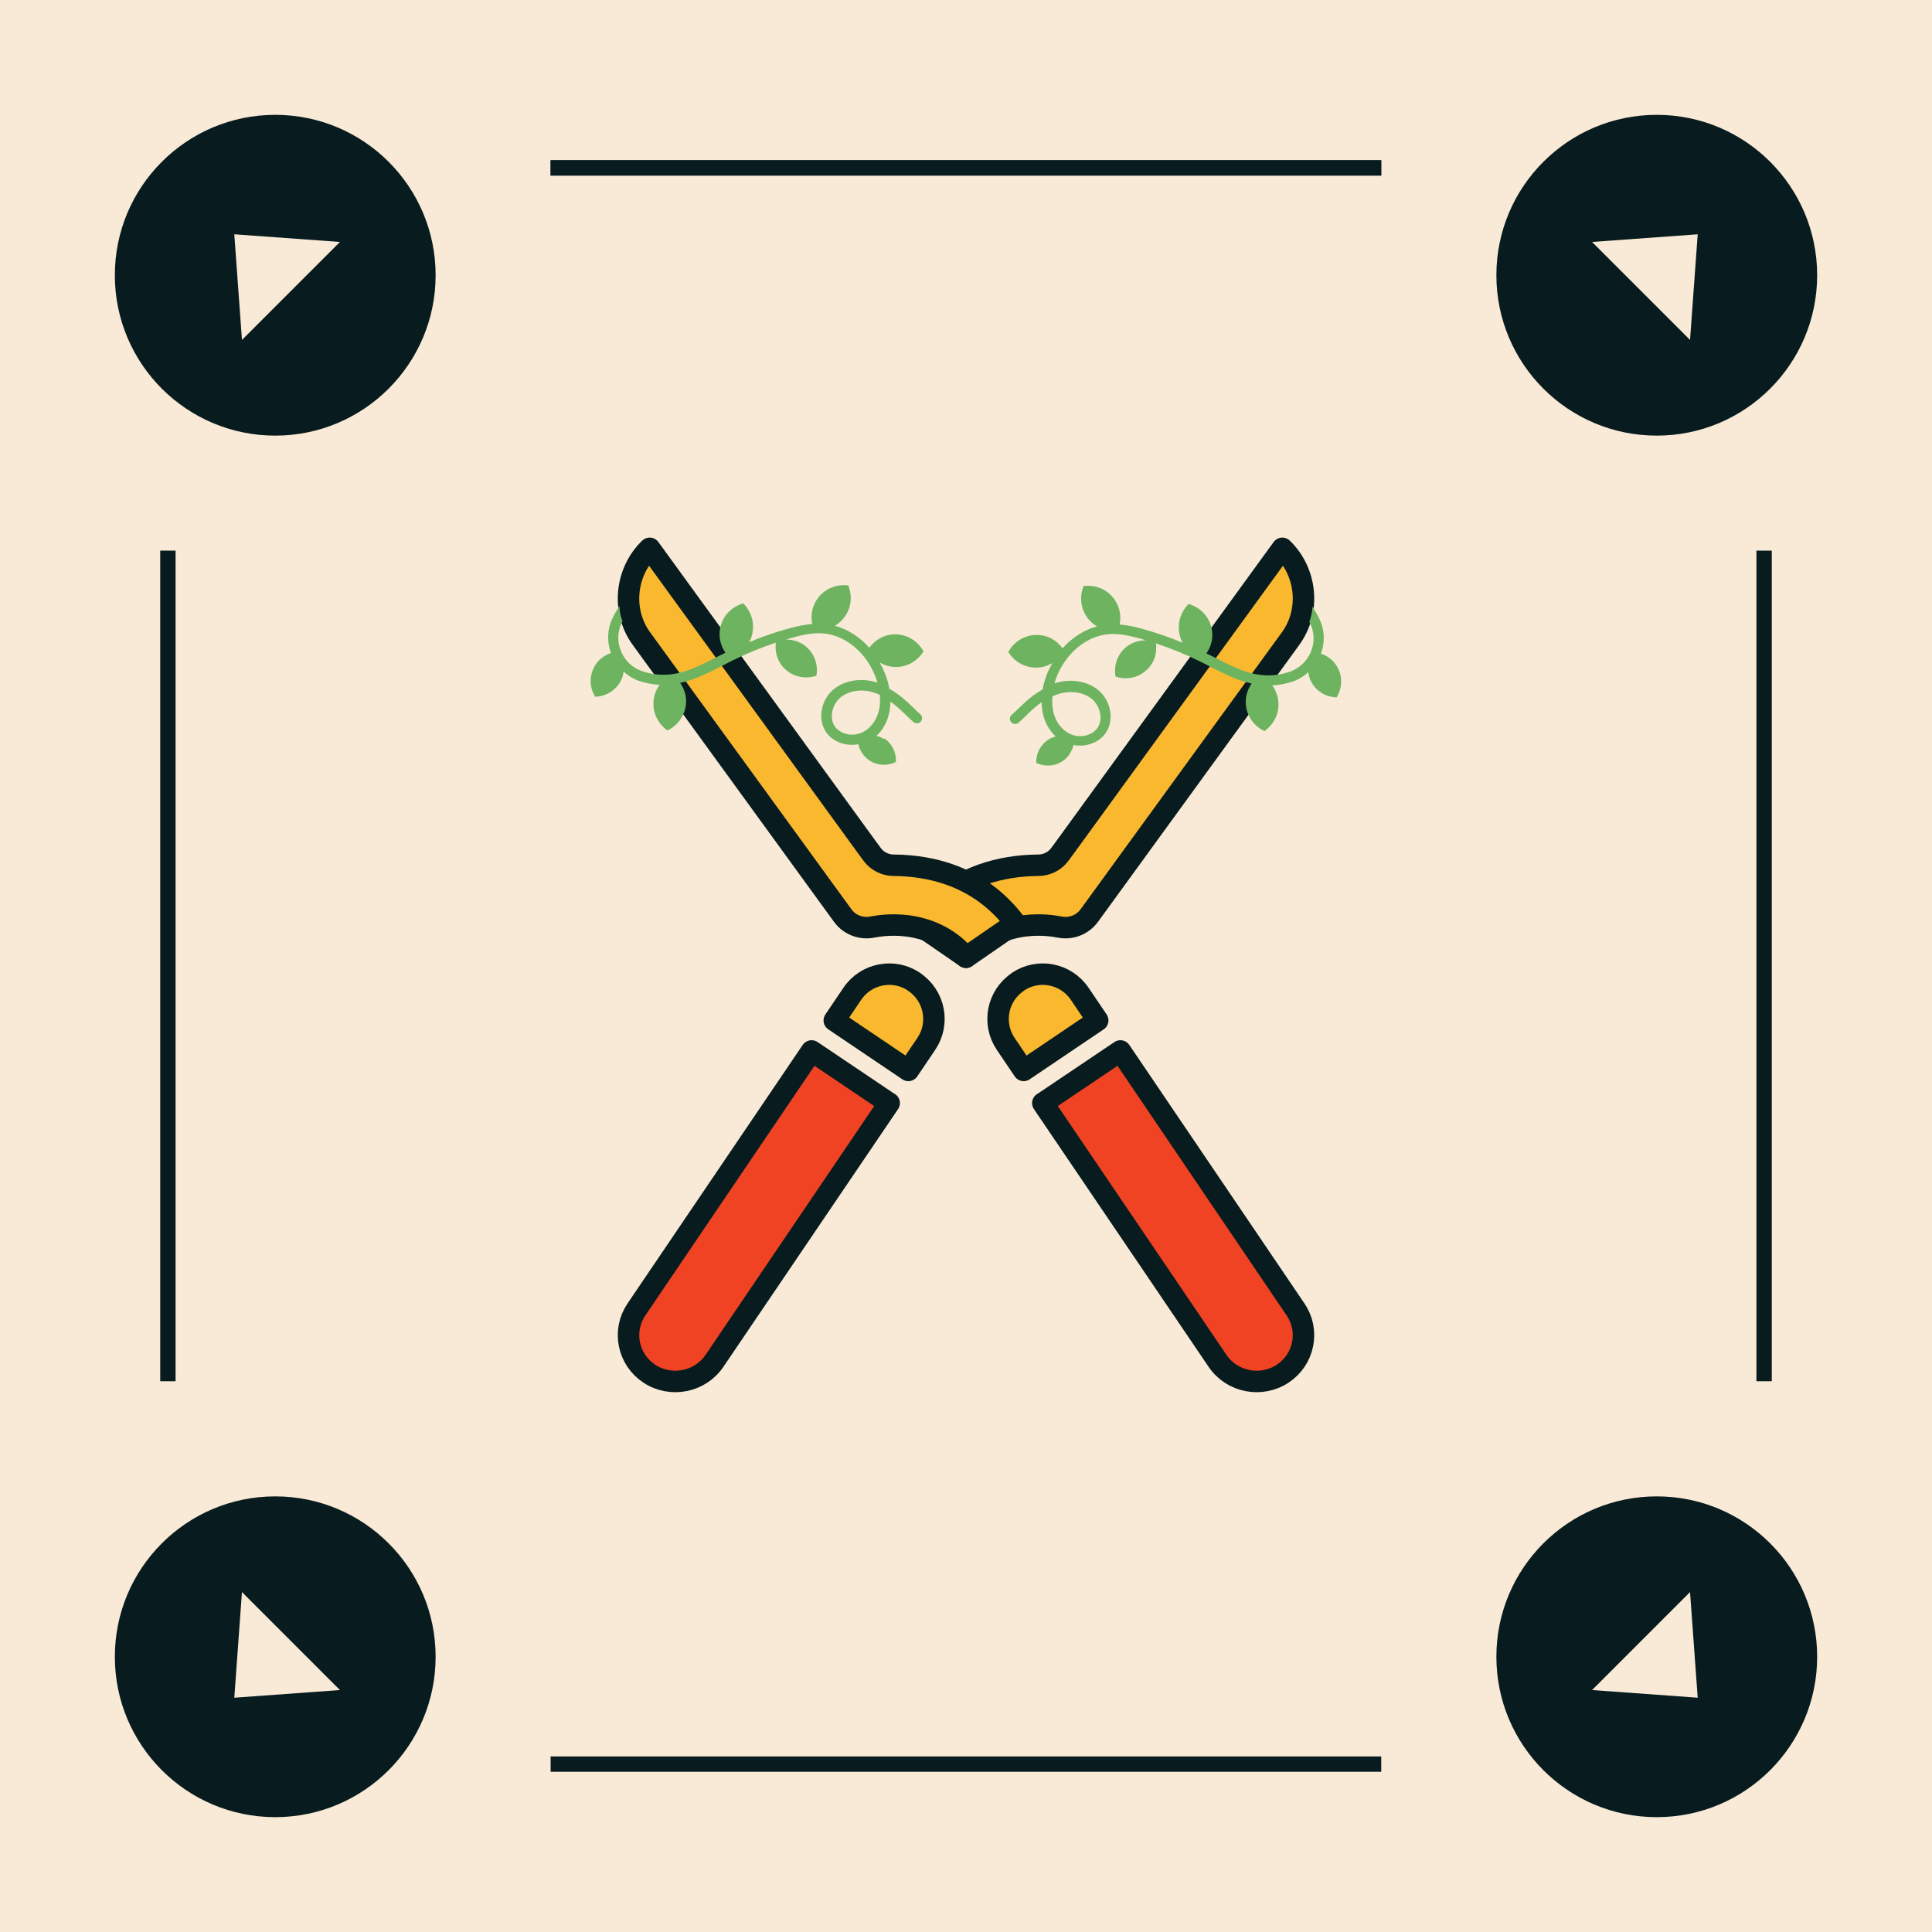
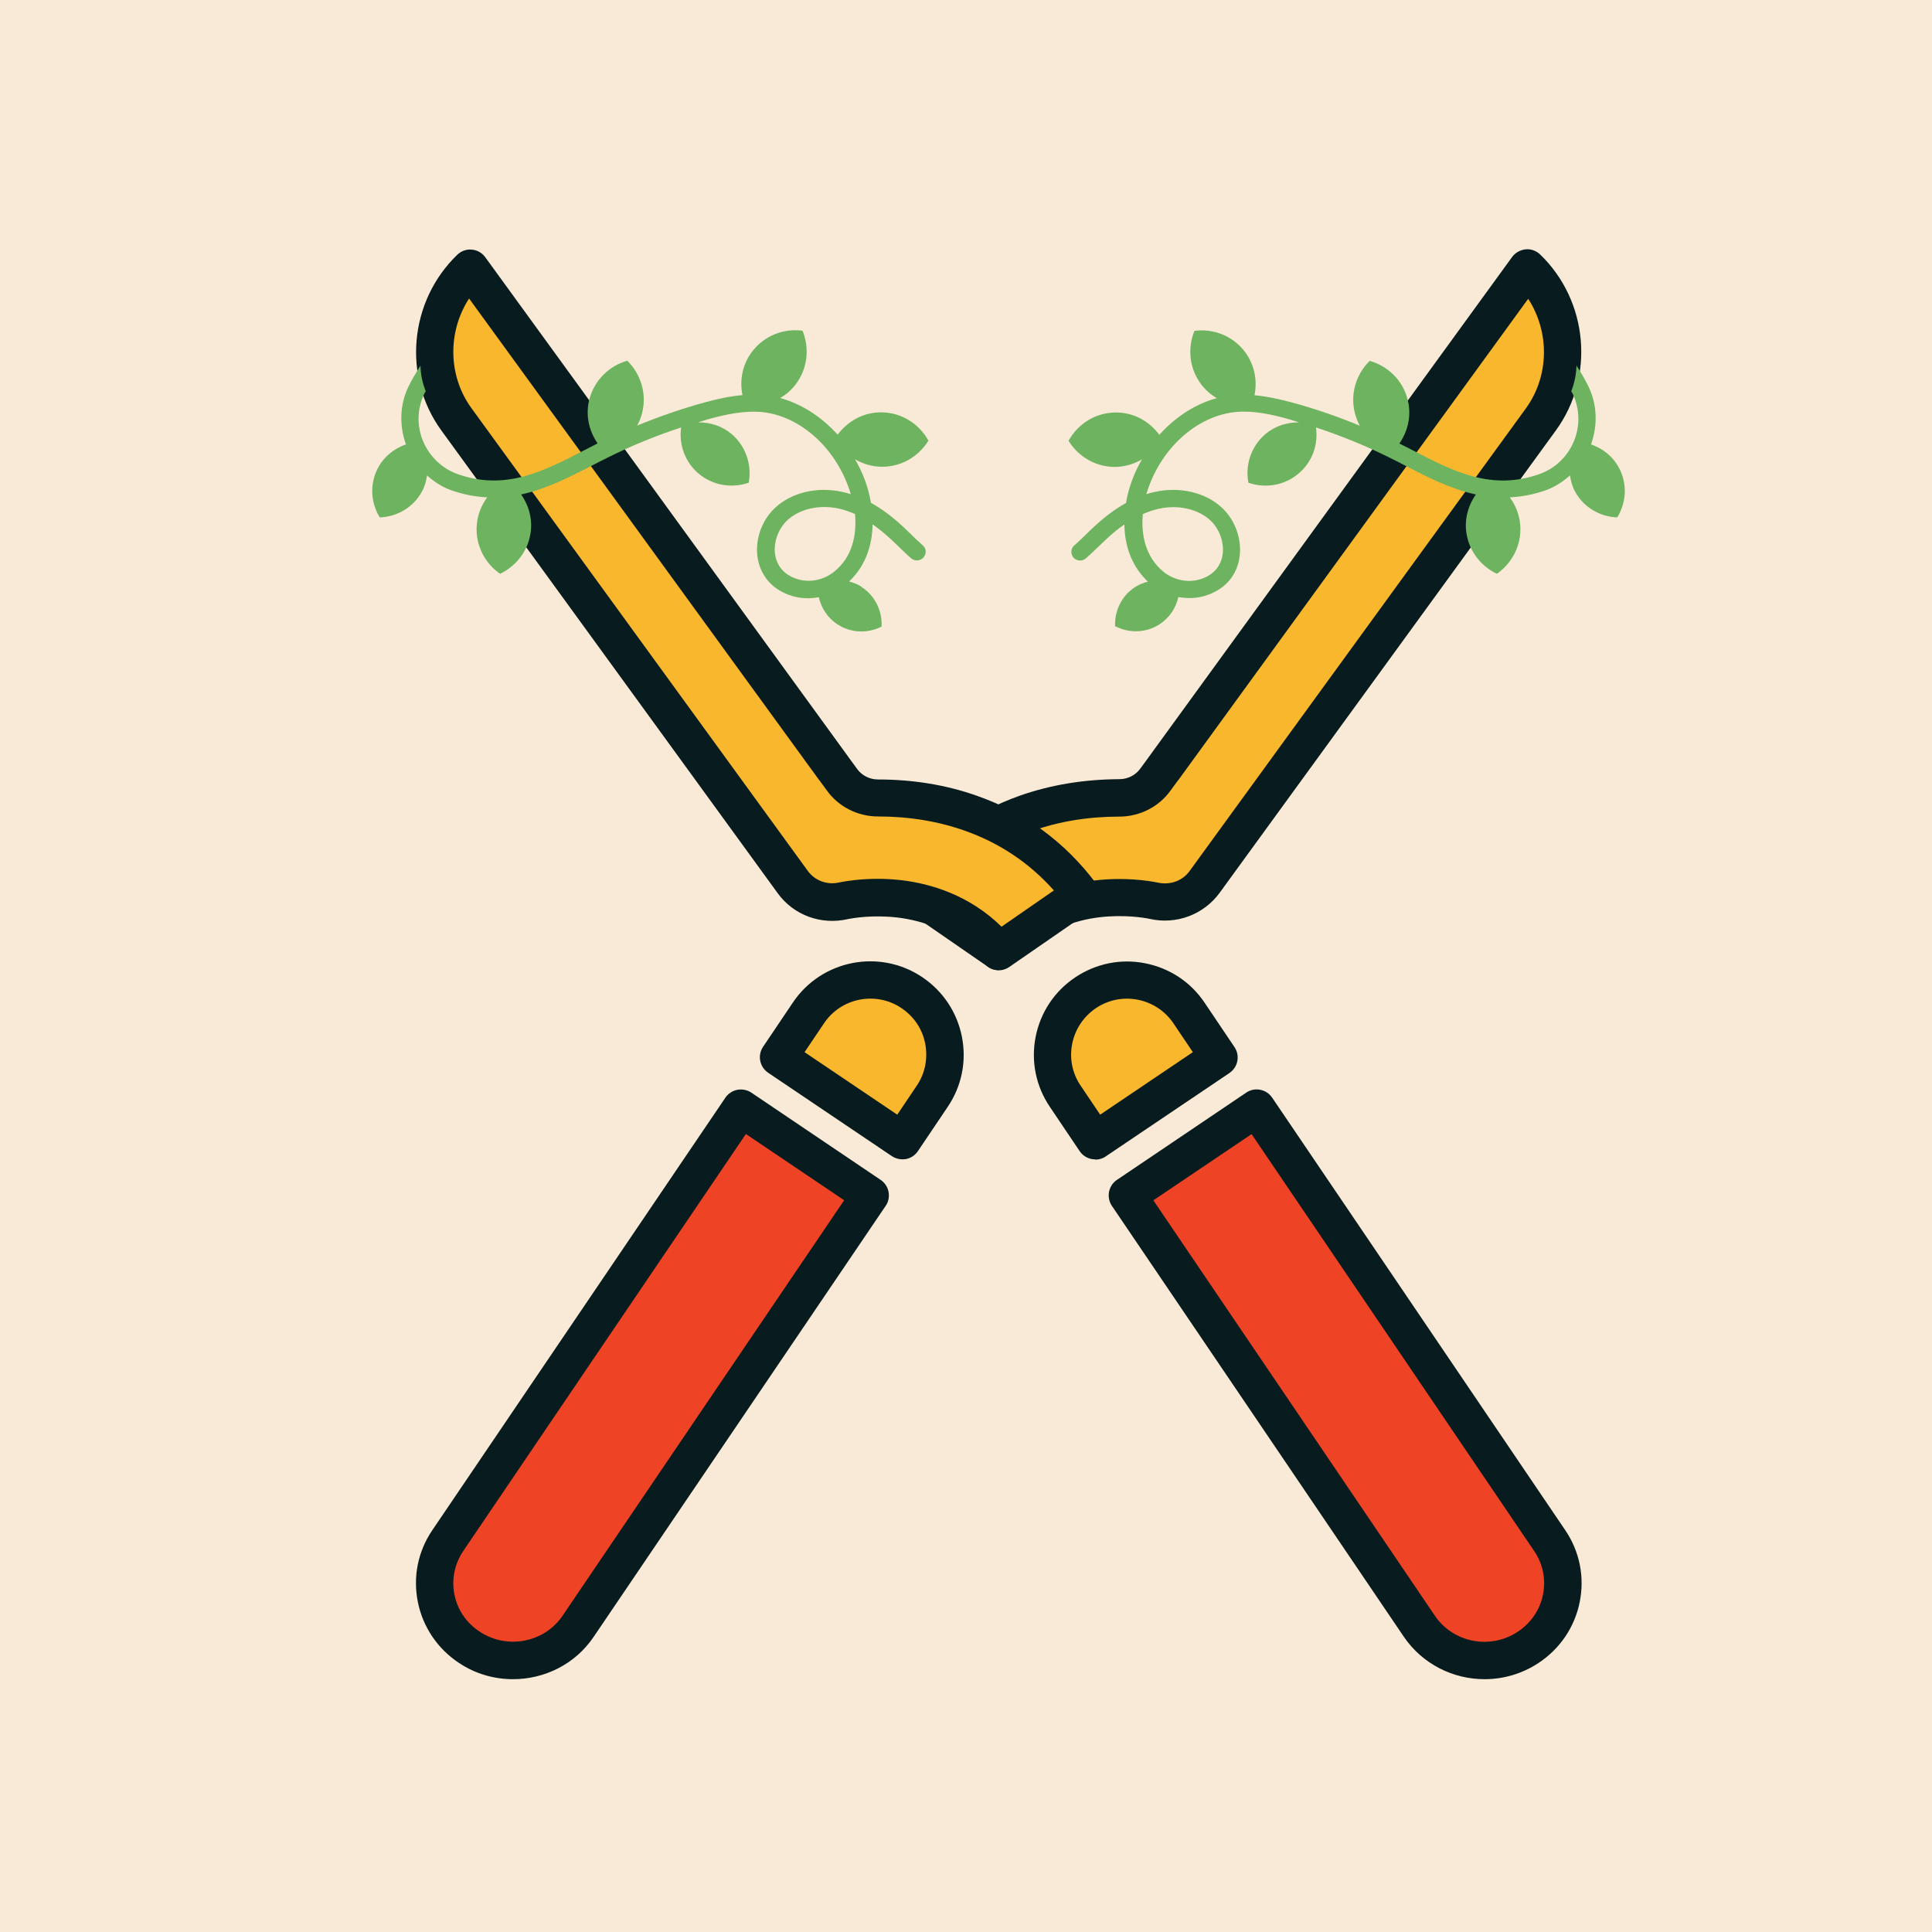
- <svg xmlns="http://www.w3.org/2000/svg" id="Layer_2" data-name="Layer 2" viewBox="0 0 126 126">
+ <svg xmlns="http://www.w3.org/2000/svg" id="Layer_2" data-name="Layer 2" viewBox="0 0 133.2 133.2">
  <defs>
    <style>
      .cls-1 {
-         fill: none;
-         stroke: #081b1e;
-         stroke-linecap: round;
-         stroke-linejoin: round;
-         stroke-width: 1.4px;
+         fill: #f8ead6;
      }

      .cls-2 {
-         fill: #fab82f;
+         fill: #6db360;
      }

      .cls-3 {
-         fill: #f8ead6;
+         fill: #ee4324;
      }

      .cls-4 {
-         fill: #ef4324;
+         fill: #081b1e;
      }

      .cls-5 {
-         fill: #081b1e;
-       }
- 
-       .cls-6 {
-         fill: #6eb460;
+         fill: #f9b72e;
      }
    </style>
  </defs>
-   <g id="Layer_1-2" data-name="Layer 1">
+   <g id="Art">
    <g>
-       <rect class="cls-3" width="126" height="126" />
+       <rect class="cls-1" width="133.2" height="133.2" />
      <g>
-         <path class="cls-2" d="m59.78,60.2c1.13-1.5,2.57-2.56,4.3-3.17h0c1.11-.39,2.33-.59,3.63-.6.56,0,1.09-.27,1.41-.71l.31-.42h0s14.2-19.54,14.2-19.54c1.59,1.54,1.86,4.08.53,5.9l-12.61,17.35h0s-.51.7-.51.7c-.45.62-1.23.91-1.98.74,0,0-.02,0-.02,0-.25-.05-1.11-.2-2.19-.07,0,0,0,0,0,0t0,0c-1.13.14-2.67.62-3.85,2.05l-3.22-2.22Z" />
-         <path class="cls-1" d="m59.78,60.2c1.13-1.5,2.57-2.56,4.3-3.17h0c1.11-.39,2.33-.59,3.63-.6.56,0,1.09-.27,1.41-.71l.31-.42h0s14.2-19.54,14.2-19.54c1.59,1.54,1.86,4.08.53,5.9l-12.61,17.35h0s-.51.7-.51.7c-.45.62-1.23.91-1.98.74,0,0-.02,0-.02,0-.25-.05-1.11-.2-2.19-.07,0,0,0,0,0,0t0,0c-1.13.14-2.67.62-3.85,2.05l-3.22-2.22Z" />
-         <path class="cls-4" d="m57.98,71.94l-5.05-3.4-11.43,16.87c-.45.67-.61,1.47-.45,2.26.16.79.62,1.47,1.3,1.92,1.4.92,3.3.55,4.24-.83l11.4-16.82Z" />
-         <path class="cls-1" d="m57.98,71.94l-5.05-3.4-11.43,16.87c-.45.67-.61,1.47-.45,2.26.16.79.62,1.47,1.3,1.92,1.4.92,3.3.55,4.24-.83l11.4-16.82Z" />
-         <path class="cls-6" d="m67.56,49.74c.53.27,1.19.26,1.72-.09.39-.25.63-.64.73-1.06.35.06.7.05,1.04-.05.71-.21,1.18-.7,1.33-1.36.17-.73-.1-1.57-.66-2.09-.65-.6-1.65-.83-2.63-.61-.11.02-.21.05-.32.09.03-.11.07-.22.1-.32.59-1.61,1.97-2.77,3.42-2.89.68-.06,1.37.1,2.01.27.14.04.28.09.43.13-.47,0-.94.14-1.32.47-.56.48-.78,1.21-.66,1.89.65.23,1.4.12,1.97-.37.54-.46.76-1.14.67-1.79.99.33,1.95.72,2.88,1.18.21.1.41.21.62.32.87.45,1.77.91,2.74,1.12-.27.39-.42.85-.38,1.36.06.78.55,1.42,1.21,1.74.6-.42.98-1.13.91-1.91-.03-.4-.18-.77-.4-1.07.44-.02.9-.1,1.39-.27.36-.13.68-.33.96-.59.03.21.09.42.19.62.34.64.98,1,1.66,1.02.35-.57.41-1.31.07-1.94-.24-.45-.64-.76-1.09-.91.27-.74.24-1.55-.09-2.24-.14-.29-.3-.57-.47-.83,0,.33-.08.67-.2,1,.02.03.04.07.06.1.28.59.29,1.26.04,1.85-.25.6-.74,1.07-1.35,1.29-1.87.66-3.35-.11-4.92-.92-.18-.09-.36-.18-.54-.27.34-.49.48-1.1.32-1.71-.19-.76-.78-1.31-1.48-1.51-.52.51-.77,1.28-.58,2.04.04.18.11.34.19.49-.86-.36-1.74-.66-2.64-.91-.47-.13-.96-.24-1.47-.28.12-.58,0-1.2-.39-1.71-.48-.62-1.23-.9-1.96-.8-.28.68-.2,1.48.27,2.1.17.22.38.4.6.53-.84.23-1.62.73-2.24,1.43-.4-.54-1.02-.89-1.74-.87-.78.02-1.45.46-1.8,1.11.38.62,1.07,1.04,1.86,1.02.37,0,.71-.12,1.01-.29-.15.26-.28.53-.39.82-.1.28-.19.58-.24.89-.4.22-.8.52-1.19.88-.12.11-.23.22-.35.33-.16.15-.31.3-.48.45-.15.12-.16.34-.03.48.12.14.34.16.48.03.17-.15.34-.31.5-.47.11-.11.22-.21.33-.32.22-.2.44-.38.67-.54.01.81.27,1.62.92,2.23-.17.05-.34.11-.5.22-.53.35-.8.95-.77,1.54m1.06-4.38c.21-.09.41-.16.62-.21.76-.17,1.54,0,2.02.45.38.36.58.95.46,1.44-.07.29-.27.68-.86.86-.49.15-1.04.03-1.45-.31-.68-.56-.87-1.41-.79-2.23" />
-         <path class="cls-2" d="m59.62,64.03h0c-1.33-.9-3.14-.55-4.04.79l-1.17,1.73,4.83,3.26,1.17-1.73c.9-1.33.55-3.14-.79-4.04" />
-         <path class="cls-1" d="m59.62,64.03h0c-1.33-.9-3.14-.55-4.04.79l-1.17,1.73,4.83,3.26,1.17-1.73c.9-1.33.55-3.14-.79-4.04Z" />
-         <path class="cls-2" d="m66.22,60.2c-1.13-1.5-2.57-2.56-4.3-3.17h0c-1.11-.39-2.33-.59-3.63-.6-.56,0-1.09-.27-1.41-.71l-.31-.42h0s-14.2-19.54-14.2-19.54c-1.59,1.54-1.86,4.08-.53,5.9l12.61,17.35h0s.51.7.51.7c.45.62,1.23.91,1.98.74,0,0,.02,0,.02,0,.25-.05,1.11-.2,2.19-.07,0,0,0,0,0,0t0,0c1.13.14,2.67.62,3.85,2.05l3.22-2.22Z" />
-         <path class="cls-1" d="m66.22,60.2c-1.13-1.5-2.57-2.56-4.3-3.17h0c-1.11-.39-2.33-.59-3.63-.6-.56,0-1.09-.27-1.41-.71l-.31-.42h0s-14.2-19.54-14.2-19.54c-1.59,1.54-1.86,4.08-.53,5.9l12.61,17.35h0s.51.7.51.7c.45.62,1.23.91,1.98.74,0,0,.02,0,.02,0,.25-.05,1.11-.2,2.19-.07,0,0,0,0,0,0t0,0c1.13.14,2.67.62,3.85,2.05l3.22-2.22Z" />
-         <path class="cls-4" d="m68.02,71.94l5.05-3.4,11.43,16.87c.45.67.61,1.47.45,2.26-.16.79-.62,1.47-1.3,1.92-1.4.92-3.3.55-4.24-.83l-11.4-16.82Z" />
-         <path class="cls-1" d="m68.02,71.94l5.05-3.4,11.43,16.87c.45.67.61,1.47.45,2.26-.16.79-.62,1.47-1.3,1.92-1.4.92-3.3.55-4.24-.83l-11.4-16.82Z" />
-         <path class="cls-6" d="m57.66,48.2c-.16-.1-.33-.17-.5-.21.65-.61.9-1.42.91-2.23.22.15.44.33.67.54.11.1.22.21.33.32.17.16.33.32.5.47.14.12.36.11.48-.03.12-.14.12-.35-.03-.48-.16-.14-.32-.29-.48-.45-.11-.11-.23-.22-.35-.33-.39-.36-.79-.66-1.19-.88-.05-.31-.14-.61-.24-.89-.11-.29-.24-.56-.39-.82.3.17.64.28,1.01.29.78.02,1.47-.4,1.85-1.02-.35-.64-1.02-1.09-1.8-1.11-.72-.02-1.34.34-1.74.87-.62-.7-1.4-1.2-2.24-1.43.23-.13.43-.31.6-.53.48-.62.55-1.42.27-2.1-.73-.09-1.48.18-1.96.8-.39.51-.51,1.13-.39,1.71-.51.05-1,.16-1.47.28-.9.24-1.78.55-2.64.91.08-.15.15-.31.19-.49.19-.76-.06-1.52-.58-2.04-.7.2-1.29.75-1.48,1.51-.16.62-.01,1.23.32,1.71-.18.09-.36.18-.54.27-1.57.81-3.05,1.58-4.92.92-.61-.21-1.1-.68-1.35-1.29-.25-.59-.23-1.26.04-1.85.02-.03.04-.07.06-.1-.13-.33-.2-.66-.2-1-.17.26-.33.54-.47.83-.33.7-.35,1.51-.09,2.24-.45.15-.85.46-1.09.91-.34.64-.29,1.37.07,1.94.67-.02,1.31-.38,1.66-1.02.11-.2.16-.41.19-.62.28.25.6.46.96.59.49.17.95.25,1.39.27-.22.3-.37.67-.4,1.07-.06.78.31,1.49.91,1.91.66-.32,1.14-.96,1.21-1.74.04-.51-.11-.97-.38-1.36.97-.21,1.86-.67,2.74-1.12.21-.11.41-.21.62-.32.93-.46,1.89-.86,2.88-1.19-.09.65.13,1.33.67,1.79.56.48,1.31.59,1.97.37.13-.68-.1-1.41-.66-1.89-.38-.33-.86-.47-1.32-.47.14-.04.28-.09.43-.13.65-.18,1.34-.33,2.01-.27,1.45.12,2.83,1.28,3.42,2.89.04.1.07.21.1.32-.11-.03-.21-.06-.32-.09-.98-.22-1.98.01-2.63.61-.56.52-.83,1.36-.66,2.09.15.66.62,1.15,1.33,1.36.34.1.69.11,1.04.05.1.42.34.8.73,1.06.54.35,1.19.36,1.72.09.03-.6-.24-1.19-.77-1.54m-1.07-.61c-.41.34-.96.46-1.45.31-.59-.18-.8-.57-.86-.86-.11-.49.08-1.08.46-1.44.49-.45,1.26-.62,2.02-.45.2.05.41.12.62.21.08.82-.11,1.67-.79,2.23" />
-         <path class="cls-2" d="m66.38,64.03h0c1.33-.9,3.14-.55,4.04.79l1.17,1.73-4.83,3.26-1.17-1.73c-.9-1.33-.55-3.14.79-4.04" />
-         <path class="cls-1" d="m66.38,64.03h0c1.33-.9,3.14-.55,4.04.79l1.17,1.73-4.83,3.26-1.17-1.73c-.9-1.33-.55-3.14.79-4.04Z" />
-       </g>
-       <rect class="cls-5" x="35.91" y="10.45" width="54.17" height="1" />
-       <g>
-         <rect class="cls-5" x="35.91" y="10.45" width="54.17" height="1" />
-         <rect class="cls-5" x="35.91" y="114.55" width="54.17" height="1" />
-         <rect class="cls-5" x="87.96" y="62.5" width="54.17" height="1" transform="translate(178.05 -52.05) rotate(90)" />
-         <rect class="cls-5" x="-16.14" y="62.5" width="54.17" height="1" transform="translate(73.95 52.05) rotate(90)" />
-       </g>
-       <circle class="cls-5" cx="17.95" cy="17.95" r="10.46" />
-       <polygon class="cls-3" points="15.28 15.28 15.78 22.17 22.17 15.78 15.28 15.28" />
-       <g>
-         <circle class="cls-5" cx="108.05" cy="17.95" r="10.46" />
-         <polygon class="cls-3" points="110.72 15.28 103.83 15.78 110.22 22.17 110.72 15.28" />
-       </g>
-       <g>
-         <circle class="cls-5" cx="108.05" cy="108.05" r="10.46" />
-         <polygon class="cls-3" points="110.72 110.72 110.22 103.83 103.83 110.22 110.72 110.72" />
-       </g>
-       <g>
-         <circle class="cls-5" cx="17.95" cy="108.05" r="10.46" />
-         <polygon class="cls-3" points="15.28 110.72 22.17 110.22 15.78 103.83 15.28 110.72" />
+         <path class="cls-5" d="M63.17,61.67c1.99-2.64,4.55-4.53,7.6-5.6h0c1.97-.7,4.12-1.05,6.41-1.05.99,0,1.92-.47,2.48-1.26l.54-.74h0s25.09-34.53,25.09-34.53c2.82,2.73,3.28,7.2.94,10.43l-22.28,30.65h0s-.9,1.24-.9,1.24c-.8,1.1-2.17,1.61-3.49,1.3-.01,0-.03,0-.04,0-.44-.09-1.97-.35-3.86-.12,0,0,0,0,0,0t0,0c-2,.25-4.72,1.09-6.8,3.62l-5.69-3.93Z" />
+         <path class="cls-4" d="M68.85,66.89c-.25,0-.51-.07-.73-.23l-5.69-3.93c-.29-.2-.48-.51-.54-.86-.06-.35.03-.7.24-.98,2.15-2.85,4.91-4.88,8.2-6.04,2.11-.74,4.41-1.12,6.84-1.13h0c.58,0,1.11-.27,1.44-.72l.55-.75s.01-.02.02-.03l25.07-34.5c.22-.3.56-.49.93-.53.37-.04.74.1,1.01.36,3.31,3.2,3.77,8.41,1.09,12.11l-23.19,31.89c-1.1,1.51-3,2.22-4.83,1.8-.38-.08-1.76-.31-3.46-.11-1.71.21-4.13.93-5.96,3.16-.25.31-.62.47-1,.47ZM65.05,61.4l3.61,2.5c2.23-2.2,4.9-2.96,6.83-3.2,2.04-.24,3.67.02,4.28.14.9.21,1.75-.11,2.24-.78l23.18-31.89c1.64-2.25,1.65-5.29.17-7.57l-24.12,33.18s-.02.02-.03.03l-.52.71c-.8,1.11-2.12,1.78-3.52,1.78h0c-2.13,0-4.15.33-5.98.98-2.39.84-4.46,2.23-6.15,4.12Z" />
+         <path class="cls-3" d="M59.99,82.41l-8.92-6.01-20.2,29.81c-.8,1.18-1.08,2.6-.8,3.99.28,1.39,1.1,2.59,2.3,3.39,2.48,1.63,5.84.98,7.49-1.46l20.13-29.71Z" />
+         <path class="cls-4" d="M35.36,115.77c-1.28,0-2.57-.36-3.7-1.11-1.49-.98-2.5-2.48-2.85-4.2-.35-1.74,0-3.5,1-4.97l20.2-29.81c.4-.59,1.2-.74,1.79-.35l8.92,6.02c.28.19.48.49.54.82.06.34,0,.69-.2.97l-20.13,29.71c-1.28,1.9-3.4,2.92-5.56,2.92ZM51.42,78.19l-19.48,28.74c-.6.89-.82,1.96-.61,3.01.21,1.05.83,1.96,1.75,2.56,1.89,1.24,4.45.75,5.71-1.11l19.41-28.64-6.78-4.57Z" />
+         <path class="cls-2" d="M76.92,43.19c.94.47,2.1.46,3.04-.16.68-.45,1.12-1.13,1.28-1.87.61.11,1.24.1,1.83-.08,1.25-.38,2.08-1.23,2.34-2.4.29-1.29-.18-2.77-1.17-3.68-1.14-1.06-2.92-1.47-4.65-1.08-.19.04-.37.09-.56.15.06-.19.12-.38.19-.56,1.05-2.84,3.47-4.89,6.04-5.11,1.19-.1,2.41.17,3.56.49.25.07.5.15.75.23-.83-.01-1.66.24-2.34.82-.99.85-1.39,2.14-1.16,3.34,1.16.4,2.48.21,3.48-.65.95-.81,1.34-2.01,1.18-3.16,1.75.58,3.45,1.27,5.09,2.09.37.18.73.37,1.1.56,1.54.8,3.12,1.6,4.83,1.97-.47.68-.75,1.5-.68,2.4.11,1.38.96,2.51,2.13,3.07,1.06-.74,1.72-1.99,1.61-3.37-.06-.72-.32-1.36-.72-1.9.78-.04,1.59-.18,2.45-.48.64-.22,1.2-.59,1.7-1.03.06.37.15.74.34,1.09.6,1.12,1.74,1.76,2.92,1.8.62-1.01.72-2.31.11-3.43-.43-.8-1.13-1.33-1.92-1.6.47-1.3.43-2.73-.16-3.96-.25-.52-.53-1-.84-1.47-.02.59-.13,1.18-.36,1.76.03.06.07.12.1.18.49,1.04.52,2.22.08,3.27-.44,1.07-1.32,1.9-2.39,2.27-3.3,1.16-5.92-.19-8.69-1.63-.32-.16-.63-.33-.95-.48.59-.86.85-1.94.57-3.03-.34-1.34-1.37-2.32-2.62-2.67-.92.91-1.36,2.25-1.02,3.6.08.31.2.6.34.87-1.52-.63-3.08-1.17-4.67-1.6-.83-.22-1.7-.42-2.59-.5.21-1.02,0-2.13-.68-3.02-.85-1.1-2.18-1.59-3.46-1.42-.49,1.2-.36,2.61.48,3.71.3.39.66.7,1.06.93-1.48.4-2.86,1.3-3.96,2.53-.7-.95-1.8-1.57-3.07-1.54-1.39.03-2.57.82-3.19,1.95.68,1.1,1.89,1.83,3.28,1.8.65-.02,1.25-.21,1.78-.52-.26.46-.5.94-.68,1.44-.18.49-.33,1.02-.42,1.57-.71.39-1.41.91-2.11,1.55-.21.19-.41.38-.61.58-.28.27-.55.54-.84.79-.26.22-.27.6-.06.84.22.25.6.27.85.06.3-.26.6-.55.89-.83.2-.19.39-.38.59-.56.39-.36.78-.68,1.18-.95.02,1.44.48,2.86,1.62,3.94-.31.08-.61.2-.89.38-.95.62-1.42,1.67-1.37,2.72M78.78,35.45c.36-.16.73-.29,1.09-.37,1.34-.3,2.71,0,3.57.79.68.63,1.02,1.67.82,2.54-.12.52-.48,1.21-1.52,1.53-.86.26-1.84.05-2.55-.54-1.2-1-1.53-2.49-1.4-3.94" />
+         <path class="cls-5" d="M62.88,68.44h0c-2.35-1.59-5.55-.97-7.14,1.39l-2.06,3.06,8.53,5.75,2.06-3.06c1.59-2.35.97-5.55-1.39-7.14" />
+         <path class="cls-4" d="M62.21,79.93c-.26,0-.51-.08-.72-.22l-8.53-5.75c-.59-.4-.75-1.2-.35-1.79l2.06-3.06c1.98-2.94,5.99-3.72,8.93-1.73h0c1.42.96,2.39,2.42,2.72,4.11.33,1.69-.02,3.4-.98,4.82l-2.06,3.06c-.19.28-.49.48-.82.54-.08.01-.16.02-.25.02ZM55.47,72.54l6.39,4.31,1.34-1.99c.58-.85.78-1.88.59-2.89s-.77-1.88-1.63-2.46h0c-.85-.58-1.88-.78-2.89-.59-1.01.2-1.88.77-2.46,1.63l-1.34,1.99Z" />
+         <path class="cls-5" d="M74.54,61.67c-1.99-2.64-4.55-4.53-7.6-5.6h0c-1.97-.7-4.12-1.05-6.41-1.05-.99,0-1.92-.47-2.48-1.26l-.54-.74h0s-25.09-34.53-25.09-34.53c-2.82,2.73-3.28,7.2-.94,10.43l22.28,30.65h0s.9,1.24.9,1.24c.8,1.1,2.17,1.61,3.49,1.3.01,0,.03,0,.04,0,.44-.09,1.97-.35,3.86-.12,0,0,0,0,0,0t0,0c2,.25,4.72,1.09,6.8,3.62l5.69-3.93Z" />
+         <path class="cls-4" d="M68.86,66.89c-.37,0-.74-.16-1-.47-1.83-2.23-4.25-2.95-5.96-3.16-1.7-.2-3.08.03-3.46.11-1.84.42-3.74-.28-4.83-1.8l-23.18-31.89c-2.69-3.7-2.22-8.91,1.09-12.11.27-.26.63-.4,1.01-.36.37.03.71.22.93.53l25.07,34.5s.01.02.02.03l.54.74c.33.46.87.73,1.44.73h0c2.43,0,4.73.38,6.84,1.13,3.3,1.16,6.06,3.19,8.2,6.04.21.28.3.63.24.98-.06.35-.25.65-.54.85l-5.69,3.93c-.22.15-.48.23-.73.23ZM60.52,60.59c.52,0,1.08.03,1.68.1,1.95.24,4.61,1,6.85,3.2l3.61-2.5c-1.69-1.9-3.76-3.28-6.15-4.12-1.83-.65-3.85-.98-5.98-.98h0c-1.4,0-2.72-.67-3.52-1.79l-.52-.71s-.02-.02-.03-.03l-24.12-33.18c-1.48,2.28-1.47,5.32.17,7.57l23.18,31.89c.49.68,1.34.99,2.16.8.49-.1,1.44-.25,2.67-.25Z" />
+         <path class="cls-3" d="M77.72,82.41l8.92-6.01,20.2,29.81c.8,1.18,1.08,2.6.8,3.99-.28,1.39-1.1,2.59-2.3,3.39-2.48,1.63-5.84.98-7.49-1.46l-20.13-29.71Z" />
+         <path class="cls-4" d="M102.35,115.77c-2.16,0-4.27-1.03-5.56-2.92l-20.13-29.71c-.19-.28-.26-.63-.2-.97.07-.34.26-.63.54-.82l8.92-6.02c.59-.4,1.39-.24,1.79.35l20.2,29.81c1,1.47,1.35,3.24,1,4.97-.35,1.73-1.36,3.22-2.85,4.2-1.14.75-2.43,1.11-3.71,1.11ZM79.52,82.76l19.41,28.64c1.26,1.86,3.82,2.35,5.71,1.1.91-.6,1.53-1.51,1.74-2.56.21-1.05,0-2.12-.61-3.01l-19.48-28.74-6.78,4.57Z" />
+         <path class="cls-2" d="M59.43,40.47c-.28-.18-.58-.3-.89-.38,1.14-1.08,1.6-2.51,1.62-3.94.39.27.78.59,1.18.95.2.18.39.37.59.56.29.28.58.57.89.83.25.22.63.19.85-.06.22-.25.2-.63-.06-.84-.29-.25-.57-.52-.84-.79-.2-.2-.41-.39-.61-.58-.7-.64-1.4-1.16-2.11-1.55-.1-.55-.24-1.08-.42-1.57-.19-.51-.42-.98-.68-1.44.52.31,1.12.5,1.78.52,1.39.03,2.6-.7,3.28-1.8-.62-1.13-1.8-1.92-3.19-1.95-1.27-.03-2.37.6-3.07,1.54-1.1-1.23-2.48-2.12-3.96-2.53.4-.23.76-.54,1.06-.93.84-1.1.97-2.51.48-3.71-1.28-.17-2.61.32-3.46,1.42-.69.89-.89,2-.68,3.02-.89.08-1.76.27-2.59.5-1.59.43-3.15.98-4.67,1.6.15-.27.26-.56.34-.87.34-1.34-.1-2.69-1.02-3.6-1.24.35-2.27,1.33-2.62,2.67-.28,1.09-.02,2.17.57,3.03-.32.16-.63.32-.95.49-2.77,1.43-5.39,2.79-8.69,1.63-1.07-.38-1.94-1.2-2.39-2.27-.44-1.05-.42-2.22.08-3.27.03-.06.07-.12.1-.18-.23-.58-.35-1.17-.36-1.76-.3.47-.59.95-.84,1.47-.59,1.23-.63,2.66-.16,3.96-.79.27-1.49.81-1.92,1.6-.6,1.12-.51,2.42.11,3.43,1.19-.04,2.32-.68,2.92-1.8.19-.35.29-.72.34-1.09.5.44,1.06.81,1.7,1.03.86.3,1.67.44,2.45.48-.4.54-.66,1.18-.72,1.9-.11,1.38.55,2.64,1.61,3.37,1.17-.56,2.02-1.69,2.13-3.07.07-.89-.2-1.71-.68-2.4,1.71-.37,3.29-1.17,4.84-1.97.37-.19.73-.38,1.1-.56,1.64-.82,3.35-1.52,5.09-2.09-.16,1.15.24,2.35,1.18,3.16.99.85,2.32,1.05,3.48.65.22-1.2-.17-2.48-1.16-3.34-.68-.58-1.51-.83-2.34-.82.25-.07.5-.16.75-.23,1.14-.31,2.36-.58,3.56-.49,2.57.21,4.99,2.27,6.04,5.11.07.18.13.37.19.56-.19-.06-.37-.11-.56-.15-1.72-.39-3.51.02-4.65,1.08-1,.92-1.47,2.4-1.17,3.69.27,1.17,1.1,2.03,2.34,2.4.59.18,1.22.2,1.83.08.17.74.6,1.42,1.28,1.87.95.62,2.1.64,3.05.16.05-1.05-.42-2.11-1.37-2.72M57.54,39.39c-.72.6-1.7.8-2.55.54-1.04-.32-1.4-1.01-1.52-1.53-.2-.87.14-1.91.82-2.54.86-.79,2.23-1.09,3.57-.79.36.08.72.21,1.09.37.13,1.45-.19,2.95-1.4,3.94" />
+         <path class="cls-5" d="M74.83,68.44h0c2.35-1.59,5.55-.97,7.14,1.39l2.06,3.06-8.53,5.75-2.06-3.06c-1.59-2.35-.97-5.55,1.39-7.14" />
+         <path class="cls-4" d="M75.51,79.93c-.08,0-.16,0-.25-.02-.34-.07-.63-.26-.82-.54l-2.06-3.06c-.96-1.42-1.31-3.14-.98-4.82.33-1.68,1.29-3.14,2.72-4.1h0c1.43-.96,3.14-1.31,4.82-.98,1.69.33,3.15,1.29,4.11,2.72l2.06,3.06c.4.59.24,1.39-.35,1.79l-8.53,5.75c-.21.15-.47.22-.72.22ZM75.55,69.51c-.85.58-1.43,1.45-1.63,2.46-.2,1.01.01,2.04.59,2.89l1.34,1.99,6.39-4.31-1.34-1.99c-1.19-1.76-3.59-2.23-5.35-1.04h0Z" />
      </g>
    </g>
  </g>
</svg>
